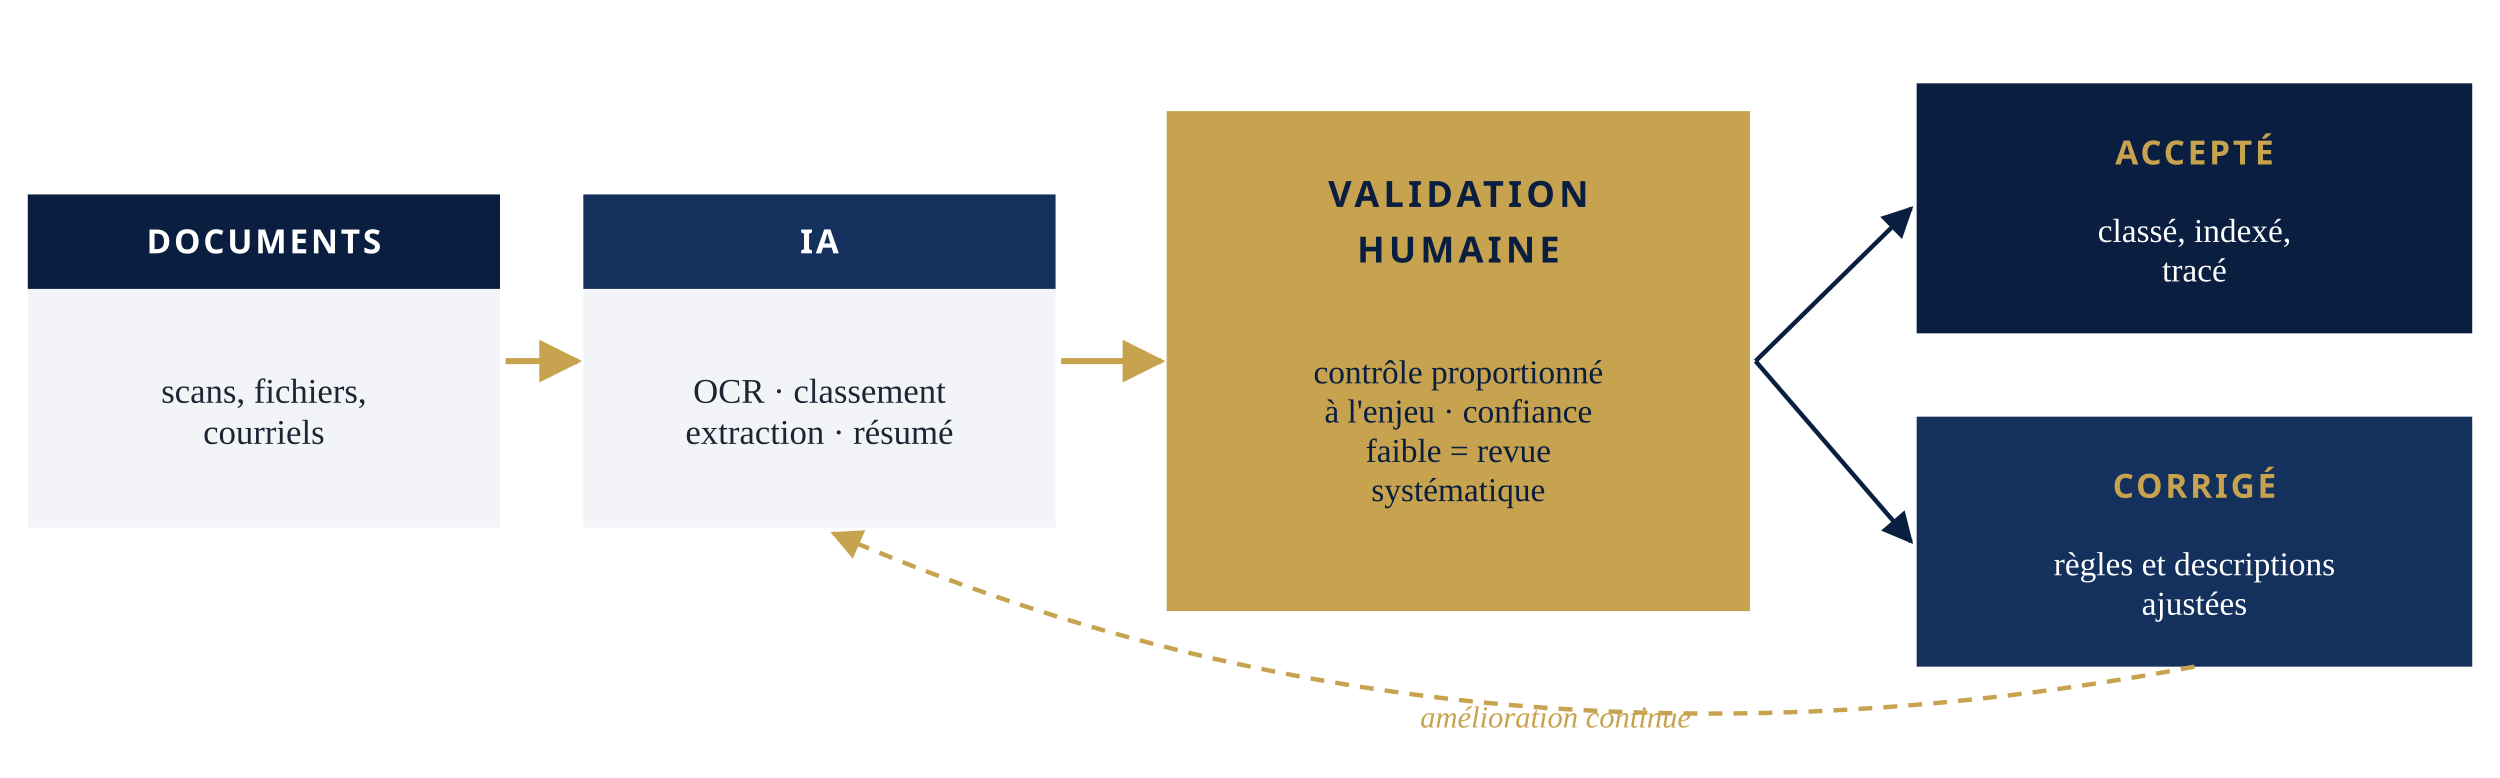
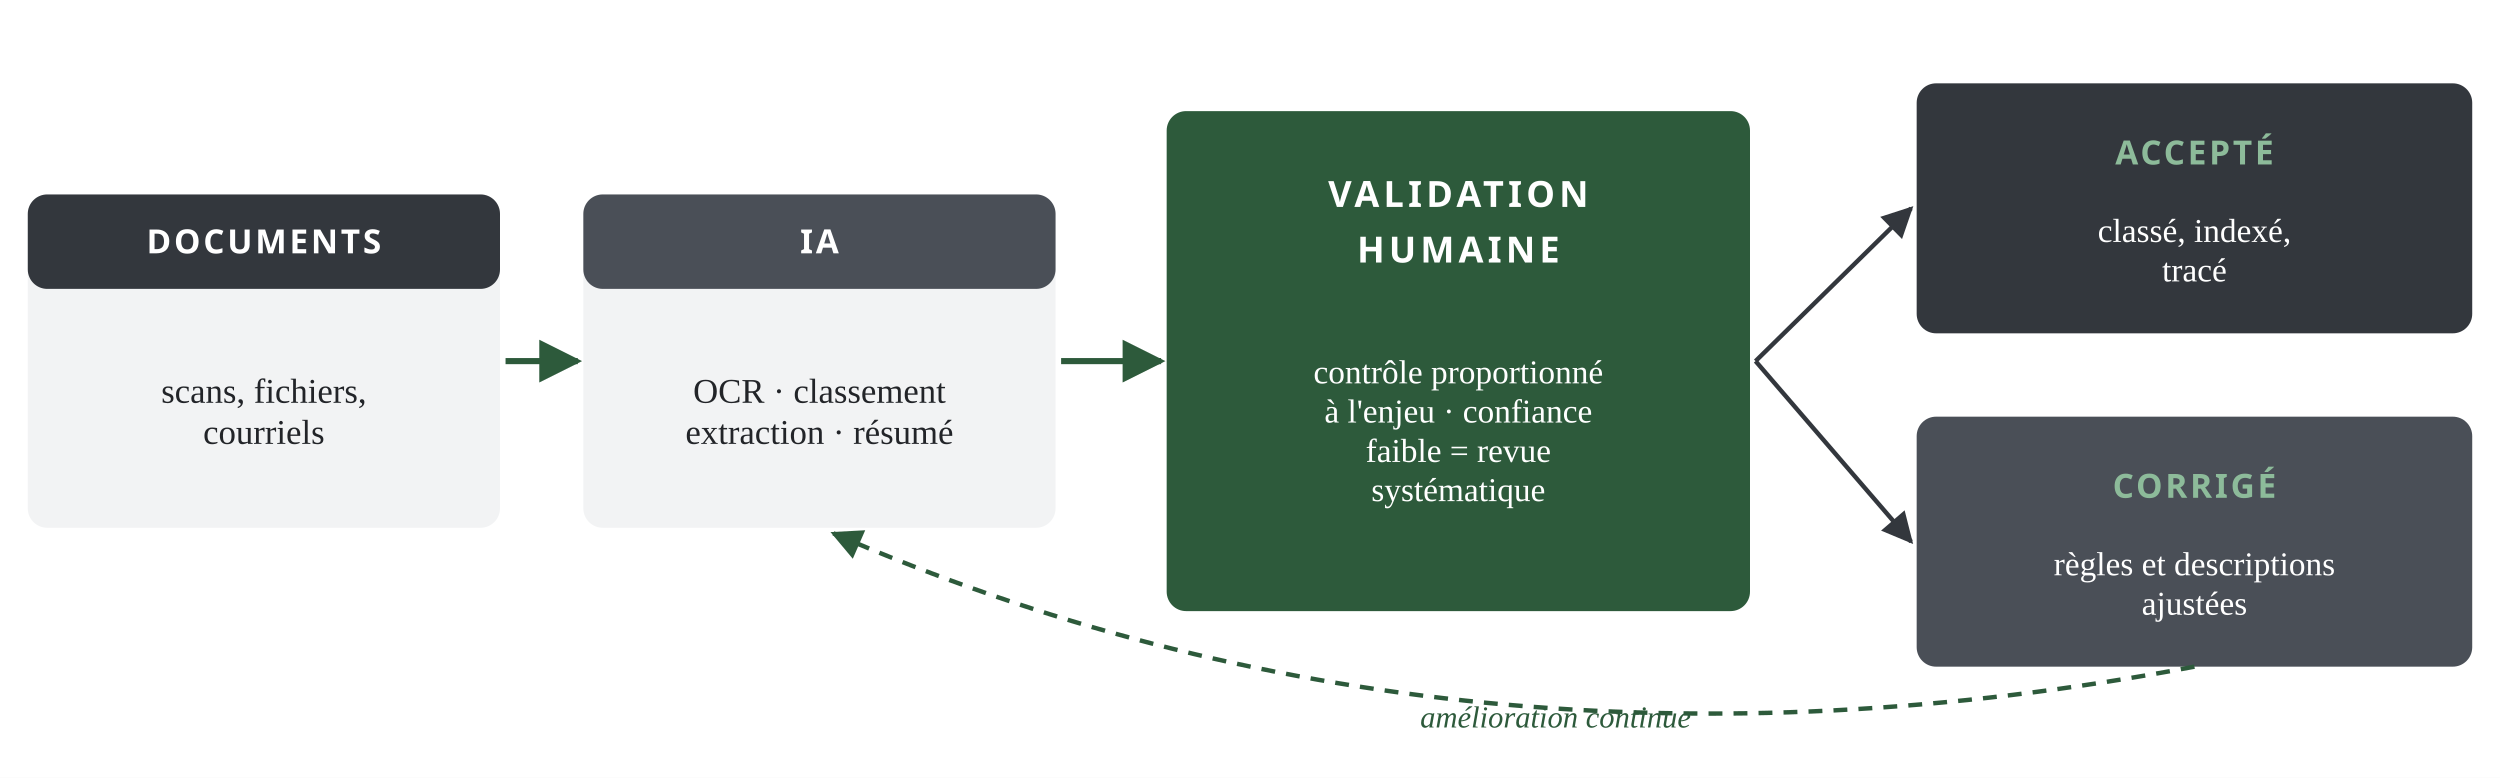
<svg xmlns="http://www.w3.org/2000/svg" viewBox="0 0 900 280" width="900" height="280">
  <defs>
    <marker id="ar" viewBox="0 0 10 10" refX="9" refY="5" markerWidth="7" markerHeight="7" orient="auto-start-reverse">
-       <path d="M0 0L10 5L0 10z" fill="#0A1E3F" />
+       <path d="M0 0L10 5L0 10z" fill="#33373D" />
    </marker>
    <marker id="arg" viewBox="0 0 10 10" refX="9" refY="5" markerWidth="7" markerHeight="7" orient="auto-start-reverse">
-       <path d="M0 0L10 5L0 10z" fill="#C7A34F" />
+       <path d="M0 0L10 5L0 10z" fill="#2D5A3B" />
    </marker>
  </defs>
  <rect width="900" height="280" fill="white" />
-   <rect x="10" y="70" width="170" height="120" rx="0" fill="#F2F4F7" stroke="none" stroke-width="1" />
-   <rect x="10" y="70" width="170" height="34" rx="0" fill="#0A1E3F" stroke="none" stroke-width="1" />
+   <rect x="10" y="70" width="170" height="120" rx="7" fill="#F2F3F4" stroke="none" stroke-width="1" />
+   <rect x="10" y="70" width="170" height="34" rx="7" fill="#33373D" stroke="none" stroke-width="1" />
  <text x="95" y="91.2" font-family="Montserrat" font-size="12" font-weight="800" fill="white" text-anchor="middle" letter-spacing="1">DOCUMENTS</text>
-   <text x="95" y="145.0" font-family="Source Sans 3" font-size="12.5" font-weight="400" fill="#1D2433" text-anchor="middle" letter-spacing="0">scans, fichiers,</text>
-   <text x="95" y="159.8" font-family="Source Sans 3" font-size="12.5" font-weight="400" fill="#1D2433" text-anchor="middle" letter-spacing="0">courriels</text>
-   <rect x="210" y="70" width="170" height="120" rx="0" fill="#F2F4F7" stroke="none" stroke-width="1" />
-   <rect x="210" y="70" width="170" height="34" rx="0" fill="#14305C" stroke="none" stroke-width="1" />
+   <text x="95" y="145.0" font-family="Source Sans 3" font-size="12.5" font-weight="400" fill="#222428" text-anchor="middle" letter-spacing="0">scans, fichiers,</text>
+   <text x="95" y="159.8" font-family="Source Sans 3" font-size="12.5" font-weight="400" fill="#222428" text-anchor="middle" letter-spacing="0">courriels</text>
+   <rect x="210" y="70" width="170" height="120" rx="7" fill="#F2F3F4" stroke="none" stroke-width="1" />
+   <rect x="210" y="70" width="170" height="34" rx="7" fill="#4A4F57" stroke="none" stroke-width="1" />
  <text x="295" y="91.2" font-family="Montserrat" font-size="12" font-weight="800" fill="white" text-anchor="middle" letter-spacing="1">IA</text>
-   <text x="295" y="145.0" font-family="Source Sans 3" font-size="12.5" font-weight="400" fill="#1D2433" text-anchor="middle" letter-spacing="0">OCR · classement</text>
-   <text x="295" y="159.8" font-family="Source Sans 3" font-size="12.5" font-weight="400" fill="#1D2433" text-anchor="middle" letter-spacing="0">extraction · résumé</text>
-   <line x1="182" y1="130" x2="208" y2="130" stroke="#C7A34F" stroke-width="2.2" marker-end="url(#arg)" />
-   <line x1="382" y1="130" x2="418" y2="130" stroke="#C7A34F" stroke-width="2.2" marker-end="url(#arg)" />
-   <rect x="420" y="40" width="210" height="180" rx="0" fill="#C7A34F" stroke="none" stroke-width="1" />
-   <text x="525" y="74.5" font-family="Montserrat" font-size="13" font-weight="800" fill="#0A1E3F" text-anchor="middle" letter-spacing="1.5">VALIDATION</text>
-   <text x="525" y="94.5" font-family="Montserrat" font-size="13" font-weight="800" fill="#0A1E3F" text-anchor="middle" letter-spacing="1.5">HUMAINE</text>
-   <text x="525" y="138.0" font-family="Source Sans 3" font-size="12" font-weight="400" fill="#0A1E3F" text-anchor="middle" letter-spacing="0">contrôle proportionné</text>
-   <text x="525" y="152.1" font-family="Source Sans 3" font-size="12" font-weight="400" fill="#0A1E3F" text-anchor="middle" letter-spacing="0">à l'enjeu · confiance</text>
-   <text x="525" y="166.3" font-family="Source Sans 3" font-size="12" font-weight="400" fill="#0A1E3F" text-anchor="middle" letter-spacing="0">faible = revue</text>
-   <text x="525" y="180.4" font-family="Source Sans 3" font-size="12" font-weight="400" fill="#0A1E3F" text-anchor="middle" letter-spacing="0">systématique</text>
-   <line x1="632" y1="130" x2="688" y2="75" stroke="#0A1E3F" stroke-width="1.6" marker-end="url(#ar)" />
-   <rect x="690" y="30" width="200" height="90" rx="0" fill="#0A1E3F" stroke="none" stroke-width="1" />
-   <text x="790" y="59.2" font-family="Montserrat" font-size="12" font-weight="800" fill="#C7A34F" text-anchor="middle" letter-spacing="1">ACCEPTÉ</text>
+   <text x="295" y="145.0" font-family="Source Sans 3" font-size="12.5" font-weight="400" fill="#222428" text-anchor="middle" letter-spacing="0">OCR · classement</text>
+   <text x="295" y="159.8" font-family="Source Sans 3" font-size="12.5" font-weight="400" fill="#222428" text-anchor="middle" letter-spacing="0">extraction · résumé</text>
+   <line x1="182" y1="130" x2="208" y2="130" stroke="#2D5A3B" stroke-width="2.2" marker-end="url(#arg)" />
+   <line x1="382" y1="130" x2="418" y2="130" stroke="#2D5A3B" stroke-width="2.2" marker-end="url(#arg)" />
+   <rect x="420" y="40" width="210" height="180" rx="7" fill="#2D5A3B" stroke="none" stroke-width="1" />
+   <text x="525" y="74.5" font-family="Montserrat" font-size="13" font-weight="800" fill="white" text-anchor="middle" letter-spacing="1.5">VALIDATION</text>
+   <text x="525" y="94.5" font-family="Montserrat" font-size="13" font-weight="800" fill="white" text-anchor="middle" letter-spacing="1.5">HUMAINE</text>
+   <text x="525" y="138.0" font-family="Source Sans 3" font-size="12" font-weight="400" fill="white" text-anchor="middle" letter-spacing="0">contrôle proportionné</text>
+   <text x="525" y="152.1" font-family="Source Sans 3" font-size="12" font-weight="400" fill="white" text-anchor="middle" letter-spacing="0">à l'enjeu · confiance</text>
+   <text x="525" y="166.3" font-family="Source Sans 3" font-size="12" font-weight="400" fill="white" text-anchor="middle" letter-spacing="0">faible = revue</text>
+   <text x="525" y="180.4" font-family="Source Sans 3" font-size="12" font-weight="400" fill="white" text-anchor="middle" letter-spacing="0">systématique</text>
+   <line x1="632" y1="130" x2="688" y2="75" stroke="#33373D" stroke-width="1.6" marker-end="url(#ar)" />
+   <rect x="690" y="30" width="200" height="90" rx="7" fill="#33373D" stroke="none" stroke-width="1" />
+   <text x="790" y="59.2" font-family="Montserrat" font-size="12" font-weight="800" fill="#8DBB9A" text-anchor="middle" letter-spacing="1">ACCEPTÉ</text>
  <text x="790" y="87.1" font-family="Source Sans 3" font-size="12" font-weight="400" fill="white" text-anchor="middle" letter-spacing="0">classé, indexé,</text>
  <text x="790" y="101.3" font-family="Source Sans 3" font-size="12" font-weight="400" fill="white" text-anchor="middle" letter-spacing="0">tracé</text>
-   <line x1="632" y1="130" x2="688" y2="195" stroke="#0A1E3F" stroke-width="1.6" marker-end="url(#ar)" />
-   <rect x="690" y="150" width="200" height="90" rx="0" fill="#14305C" stroke="none" stroke-width="1" />
-   <text x="790" y="179.2" font-family="Montserrat" font-size="12" font-weight="800" fill="#C7A34F" text-anchor="middle" letter-spacing="1">CORRIGÉ</text>
+   <line x1="632" y1="130" x2="688" y2="195" stroke="#33373D" stroke-width="1.6" marker-end="url(#ar)" />
+   <rect x="690" y="150" width="200" height="90" rx="7" fill="#4A4F57" stroke="none" stroke-width="1" />
+   <text x="790" y="179.2" font-family="Montserrat" font-size="12" font-weight="800" fill="#8DBB9A" text-anchor="middle" letter-spacing="1">CORRIGÉ</text>
  <text x="790" y="207.1" font-family="Source Sans 3" font-size="12" font-weight="400" fill="white" text-anchor="middle" letter-spacing="0">règles et descriptions</text>
  <text x="790" y="221.3" font-family="Source Sans 3" font-size="12" font-weight="400" fill="white" text-anchor="middle" letter-spacing="0">ajustées</text>
-   <path d="M790 240 Q 525 290 300 192" fill="none" stroke="#C7A34F" stroke-width="1.6" stroke-dasharray="5 4" marker-end="url(#arg)" />
-   <text x="560" y="261.9" font-family="Source Sans 3" font-size="11" font-weight="400" fill="#C7A34F" text-anchor="middle" letter-spacing="0" font-style="italic">amélioration continue</text>
+   <path d="M790 240 Q 525 290 300 192" fill="none" stroke="#2D5A3B" stroke-width="1.6" stroke-dasharray="5 4" marker-end="url(#arg)" />
+   <text x="560" y="261.9" font-family="Source Sans 3" font-size="11" font-weight="400" fill="#2D5A3B" text-anchor="middle" letter-spacing="0" font-style="italic">amélioration continue</text>
</svg>
